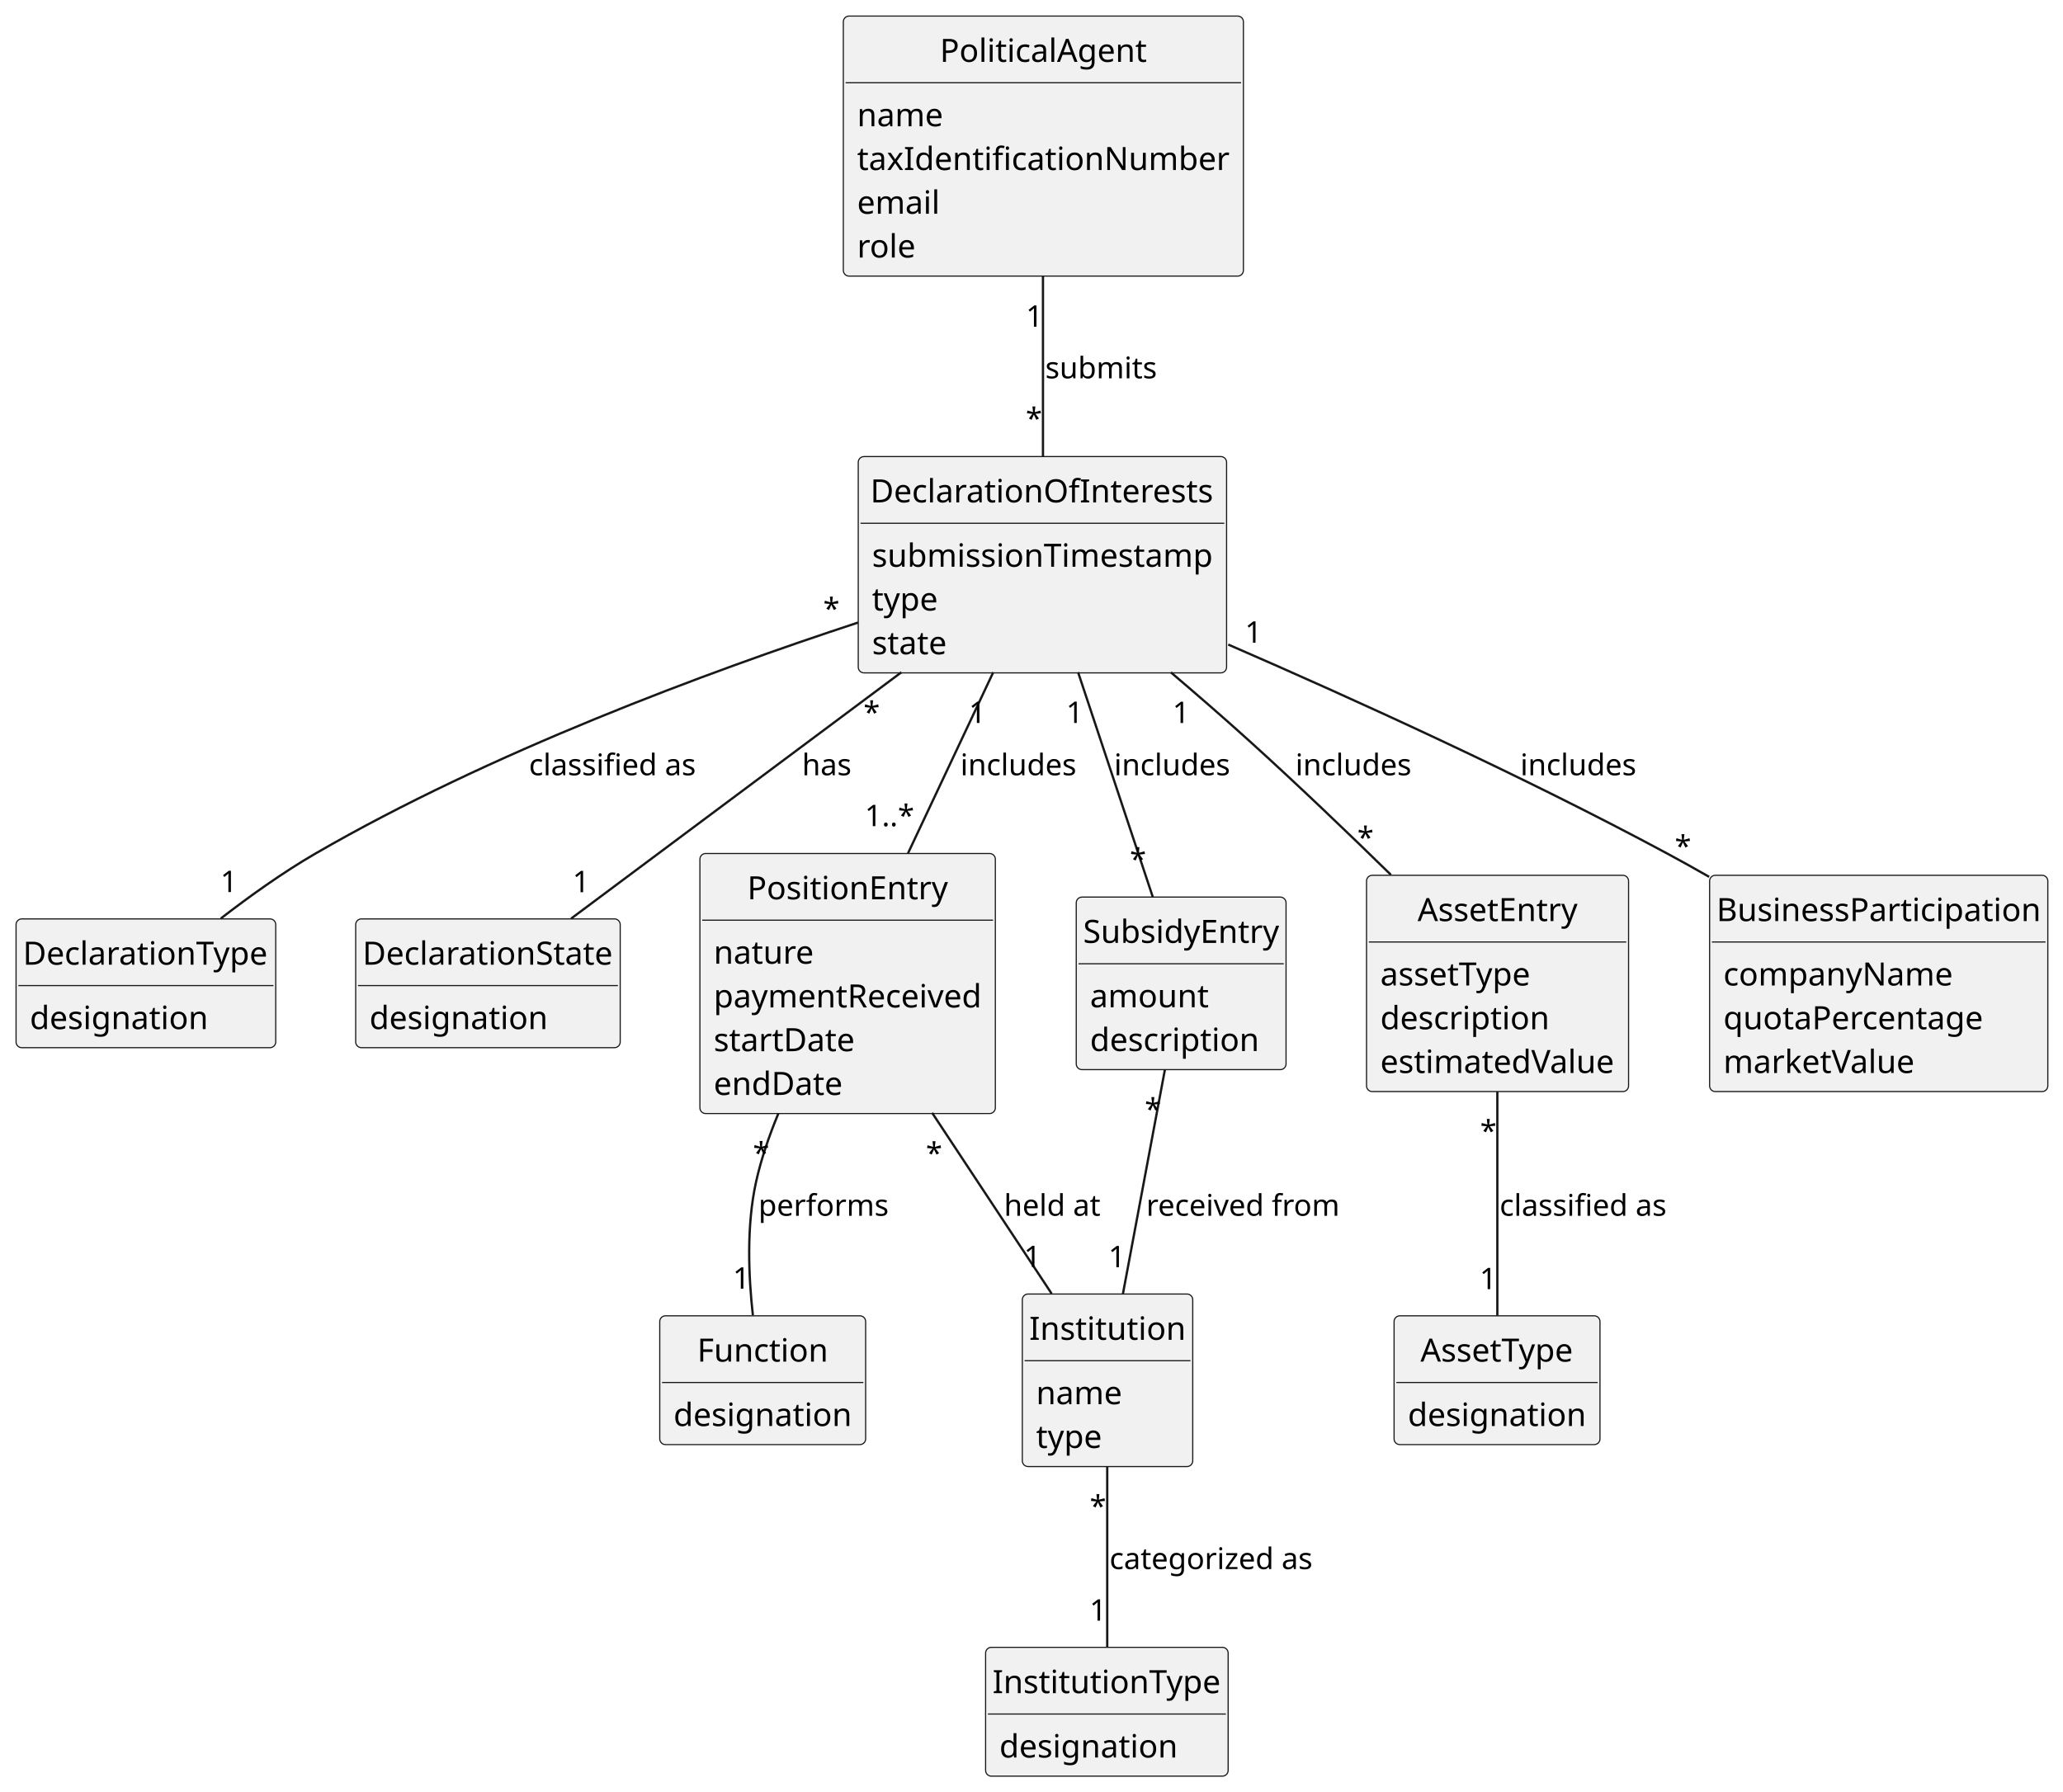
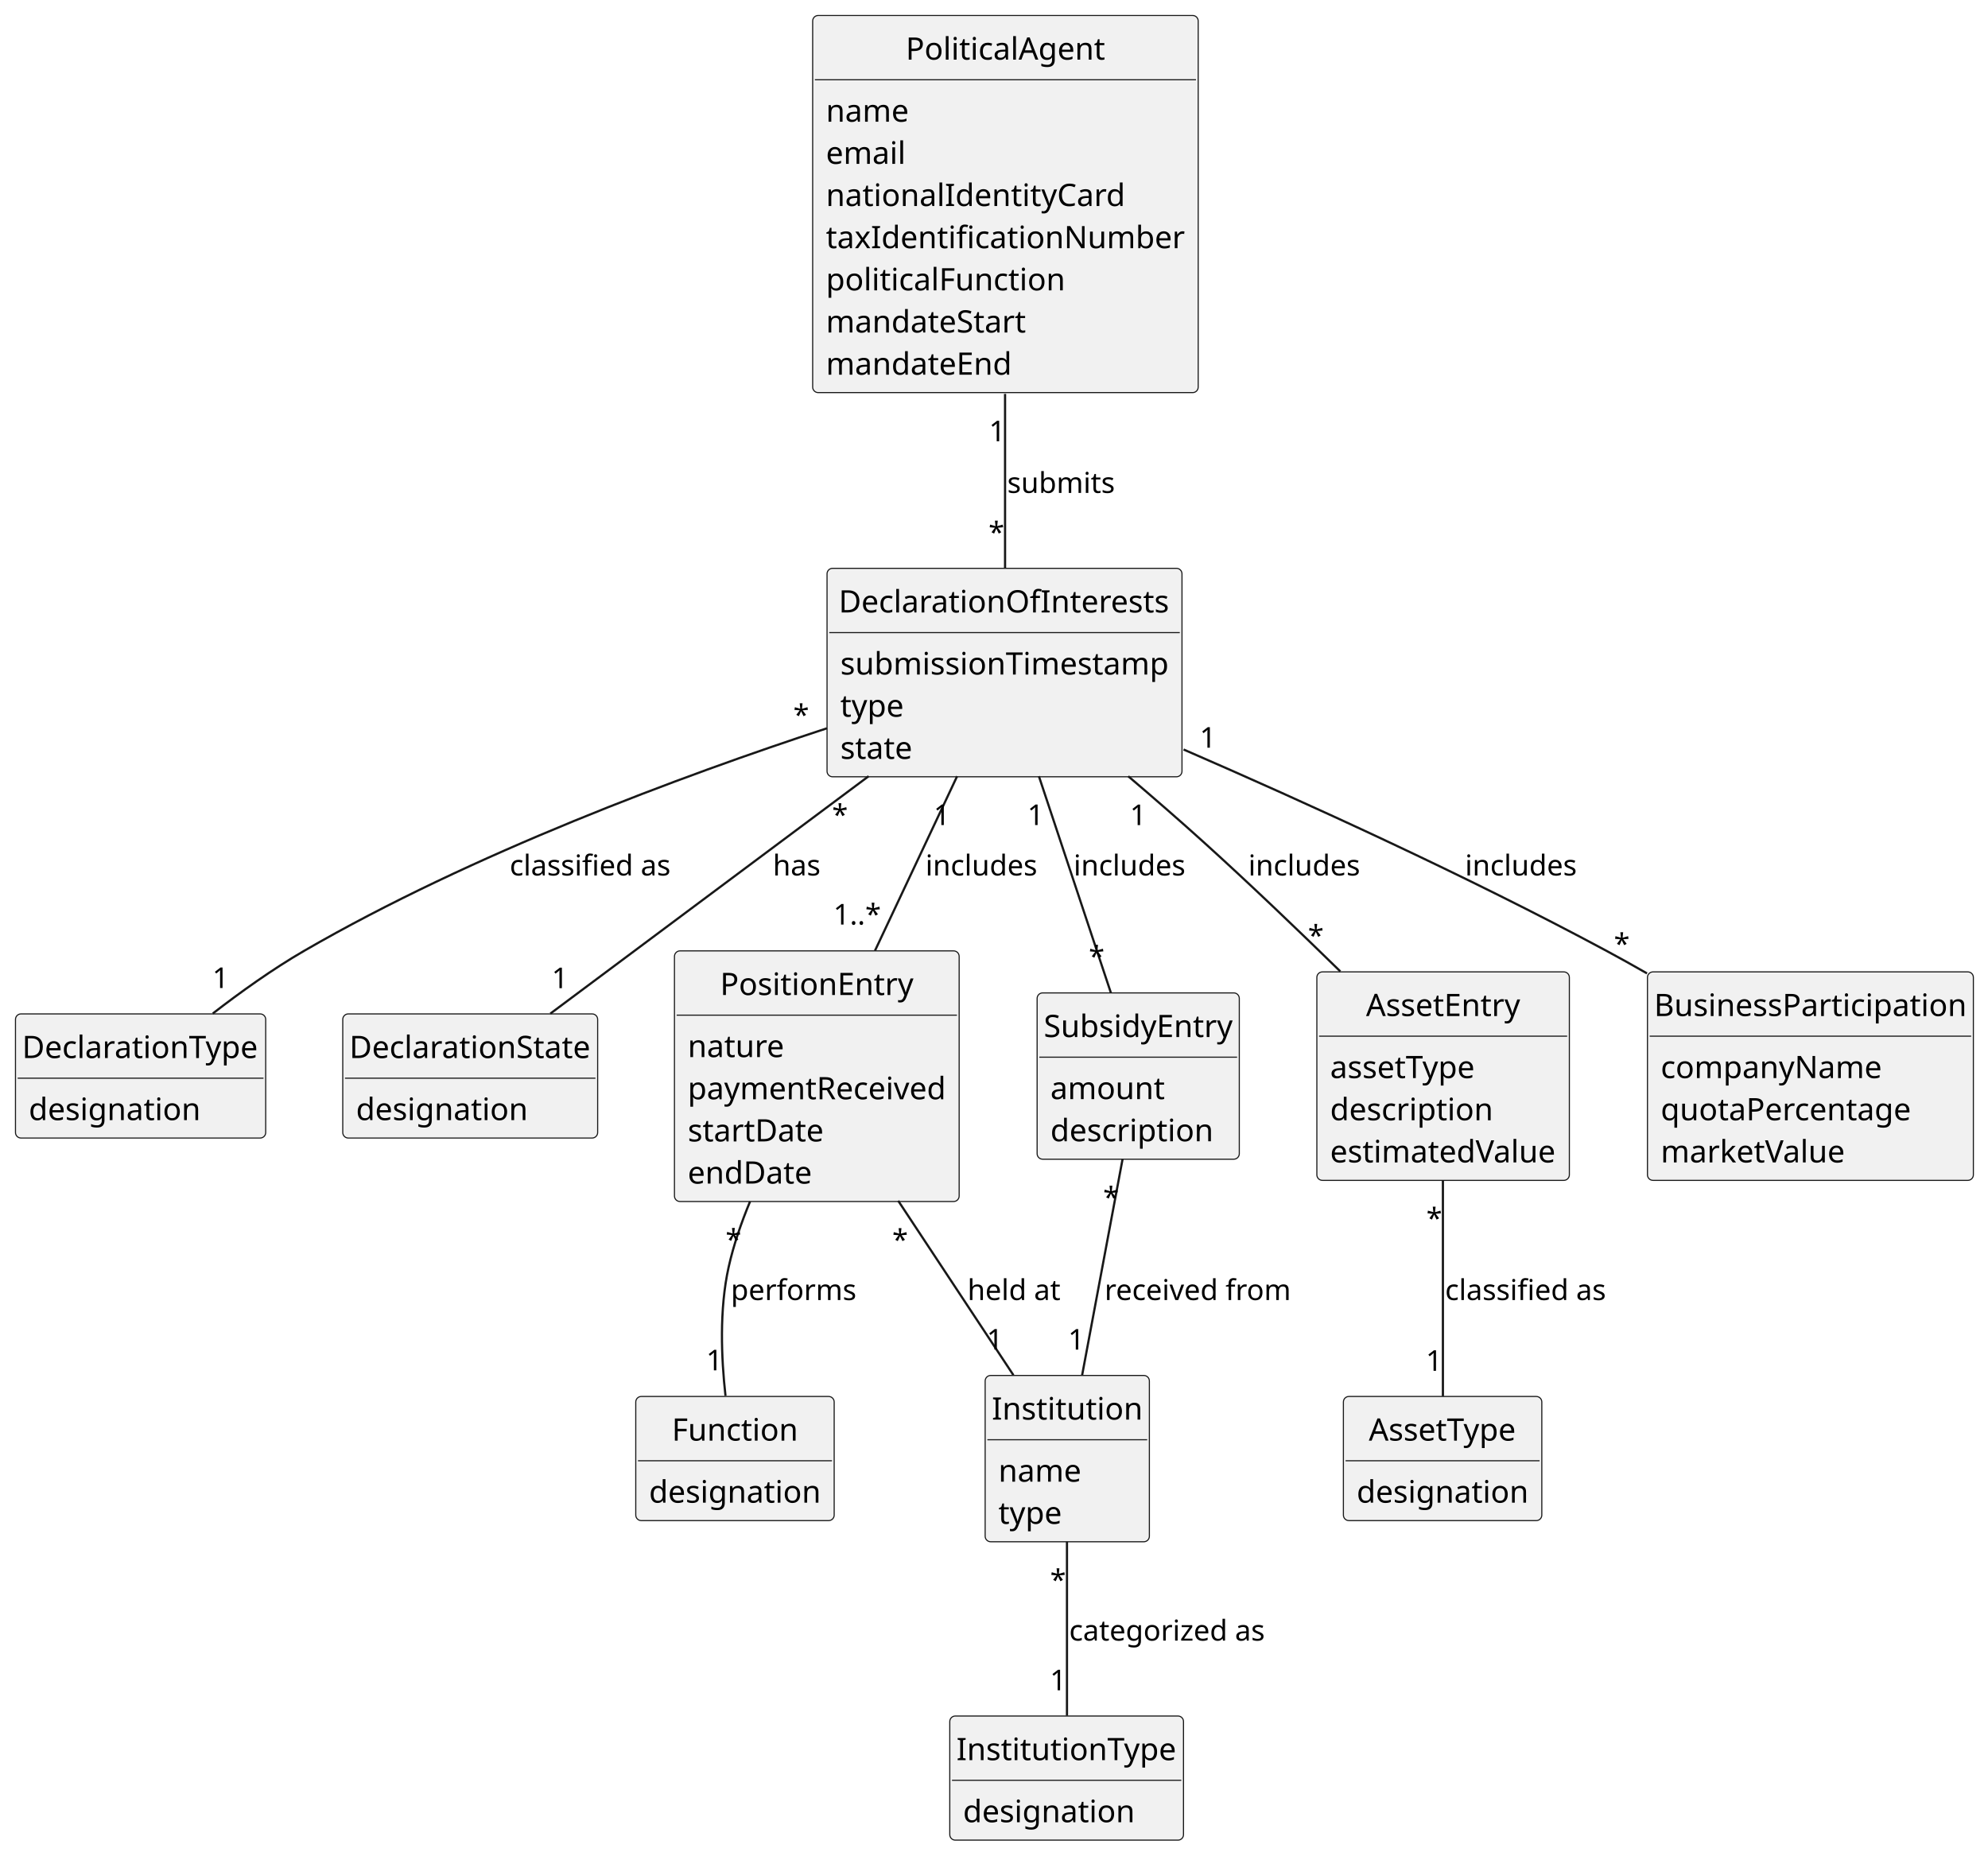
- <svg xmlns="http://www.w3.org/2000/svg" contentStyleType="text/css" data-diagram-type="CLASS" height="781px" preserveAspectRatio="none" style="width:899px;height:781px;background:#FFFFFF;" version="1.1" viewBox="0 0 899 781" width="899px" zoomAndPan="magnify">
+ <svg xmlns="http://www.w3.org/2000/svg" contentStyleType="text/css" data-diagram-type="CLASS" height="839px" preserveAspectRatio="none" style="width:899px;height:839px;background:#FFFFFF;" version="1.1" viewBox="0 0 899 839" width="899px" zoomAndPan="magnify">
  <defs />
  <g>
    <g class="entity" data-entity="PoliticalAgent" data-source-line="10" data-uid="ent0002" id="entity_PoliticalAgent">
-       <rect fill="#F1F1F1" height="113.34" rx="2.5" ry="2.5" style="stroke:#181818;stroke-width:0.5;" width="174.343" x="367.5" y="7" />
+       <rect fill="#F1F1F1" height="170.543" rx="2.5" ry="2.5" style="stroke:#181818;stroke-width:0.5;" width="174.343" x="367.5" y="7" />
      <text fill="#000000" font-family="sans-serif" font-size="14" lengthAdjust="spacing" textLength="90.174" x="409.585" y="26.966">PoliticalAgent</text>
      <line style="stroke:#181818;stroke-width:0.5;" x1="368.5" x2="540.843" y1="36.068" y2="36.068" />
      <text fill="#000000" font-family="sans-serif" font-size="14" lengthAdjust="spacing" textLength="37.492" x="373.5" y="55.034">name</text>
-       <text fill="#000000" font-family="sans-serif" font-size="14" lengthAdjust="spacing" textLength="162.343" x="373.5" y="74.102">taxIdentificationNumber</text>
-       <text fill="#000000" font-family="sans-serif" font-size="14" lengthAdjust="spacing" textLength="36.064" x="373.5" y="93.17">email</text>
-       <text fill="#000000" font-family="sans-serif" font-size="14" lengthAdjust="spacing" textLength="25.76" x="373.5" y="112.238">role</text>
+       <text fill="#000000" font-family="sans-serif" font-size="14" lengthAdjust="spacing" textLength="36.064" x="373.5" y="74.102">email</text>
+       <text fill="#000000" font-family="sans-serif" font-size="14" lengthAdjust="spacing" textLength="135.618" x="373.5" y="93.17">nationalIdentityCard</text>
+       <text fill="#000000" font-family="sans-serif" font-size="14" lengthAdjust="spacing" textLength="162.343" x="373.5" y="112.238">taxIdentificationNumber</text>
+       <text fill="#000000" font-family="sans-serif" font-size="14" lengthAdjust="spacing" textLength="108.234" x="373.5" y="131.305">politicalFunction</text>
+       <text fill="#000000" font-family="sans-serif" font-size="14" lengthAdjust="spacing" textLength="90.44" x="373.5" y="150.373">mandateStart</text>
+       <text fill="#000000" font-family="sans-serif" font-size="14" lengthAdjust="spacing" textLength="84.056" x="373.5" y="169.441">mandateEnd</text>
    </g>
-     <g class="entity" data-entity="DeclarationOfInterests" data-source-line="17" data-uid="ent0003" id="entity_DeclarationOfInterests">
-       <rect fill="#F1F1F1" height="94.272" rx="2.5" ry="2.5" style="stroke:#181818;stroke-width:0.5;" width="160.511" x="374" y="199" />
-       <text fill="#000000" font-family="sans-serif" font-size="14" lengthAdjust="spacing" textLength="149.967" x="379.272" y="218.966">DeclarationOfInterests</text>
-       <line style="stroke:#181818;stroke-width:0.5;" x1="375" x2="533.511" y1="228.068" y2="228.068" />
-       <text fill="#000000" font-family="sans-serif" font-size="14" lengthAdjust="spacing" textLength="148.511" x="380" y="247.034">submissionTimestamp</text>
-       <text fill="#000000" font-family="sans-serif" font-size="14" lengthAdjust="spacing" textLength="28.7" x="380" y="266.102">type</text>
-       <text fill="#000000" font-family="sans-serif" font-size="14" lengthAdjust="spacing" textLength="32.564" x="380" y="285.17">state</text>
+     <g class="entity" data-entity="DeclarationOfInterests" data-source-line="20" data-uid="ent0003" id="entity_DeclarationOfInterests">
+       <rect fill="#F1F1F1" height="94.272" rx="2.5" ry="2.5" style="stroke:#181818;stroke-width:0.5;" width="160.511" x="374" y="257" />
+       <text fill="#000000" font-family="sans-serif" font-size="14" lengthAdjust="spacing" textLength="149.967" x="379.272" y="276.966">DeclarationOfInterests</text>
+       <line style="stroke:#181818;stroke-width:0.5;" x1="375" x2="533.511" y1="286.068" y2="286.068" />
+       <text fill="#000000" font-family="sans-serif" font-size="14" lengthAdjust="spacing" textLength="148.511" x="380" y="305.034">submissionTimestamp</text>
+       <text fill="#000000" font-family="sans-serif" font-size="14" lengthAdjust="spacing" textLength="28.7" x="380" y="324.102">type</text>
+       <text fill="#000000" font-family="sans-serif" font-size="14" lengthAdjust="spacing" textLength="32.564" x="380" y="343.17">state</text>
    </g>
-     <g class="entity" data-entity="DeclarationType" data-source-line="23" data-uid="ent0004" id="entity_DeclarationType">
-       <rect fill="#F1F1F1" height="56.136" rx="2.5" ry="2.5" style="stroke:#181818;stroke-width:0.5;" width="113.156" x="7" y="400.5" />
-       <text fill="#000000" font-family="sans-serif" font-size="14" lengthAdjust="spacing" textLength="107.156" x="10" y="420.466">DeclarationType</text>
-       <line style="stroke:#181818;stroke-width:0.5;" x1="8" x2="119.156" y1="429.568" y2="429.568" />
-       <text fill="#000000" font-family="sans-serif" font-size="14" lengthAdjust="spacing" textLength="77.728" x="13" y="448.534">designation</text>
+     <g class="entity" data-entity="DeclarationType" data-source-line="26" data-uid="ent0004" id="entity_DeclarationType">
+       <rect fill="#F1F1F1" height="56.136" rx="2.5" ry="2.5" style="stroke:#181818;stroke-width:0.5;" width="113.156" x="7" y="458.5" />
+       <text fill="#000000" font-family="sans-serif" font-size="14" lengthAdjust="spacing" textLength="107.156" x="10" y="478.466">DeclarationType</text>
+       <line style="stroke:#181818;stroke-width:0.5;" x1="8" x2="119.156" y1="487.568" y2="487.568" />
+       <text fill="#000000" font-family="sans-serif" font-size="14" lengthAdjust="spacing" textLength="77.728" x="13" y="506.534">designation</text>
    </g>
-     <g class="entity" data-entity="DeclarationState" data-source-line="27" data-uid="ent0005" id="entity_DeclarationState">
-       <rect fill="#F1F1F1" height="56.136" rx="2.5" ry="2.5" style="stroke:#181818;stroke-width:0.5;" width="115.27" x="155" y="400.5" />
-       <text fill="#000000" font-family="sans-serif" font-size="14" lengthAdjust="spacing" textLength="109.27" x="158" y="420.466">DeclarationState</text>
-       <line style="stroke:#181818;stroke-width:0.5;" x1="156" x2="269.27" y1="429.568" y2="429.568" />
-       <text fill="#000000" font-family="sans-serif" font-size="14" lengthAdjust="spacing" textLength="77.728" x="161" y="448.534">designation</text>
+     <g class="entity" data-entity="DeclarationState" data-source-line="30" data-uid="ent0005" id="entity_DeclarationState">
+       <rect fill="#F1F1F1" height="56.136" rx="2.5" ry="2.5" style="stroke:#181818;stroke-width:0.5;" width="115.27" x="155" y="458.5" />
+       <text fill="#000000" font-family="sans-serif" font-size="14" lengthAdjust="spacing" textLength="109.27" x="158" y="478.466">DeclarationState</text>
+       <line style="stroke:#181818;stroke-width:0.5;" x1="156" x2="269.27" y1="487.568" y2="487.568" />
+       <text fill="#000000" font-family="sans-serif" font-size="14" lengthAdjust="spacing" textLength="77.728" x="161" y="506.534">designation</text>
    </g>
-     <g class="entity" data-entity="PositionEntry" data-source-line="31" data-uid="ent0006" id="entity_PositionEntry">
-       <rect fill="#F1F1F1" height="113.34" rx="2.5" ry="2.5" style="stroke:#181818;stroke-width:0.5;" width="128.745" x="305" y="372" />
-       <text fill="#000000" font-family="sans-serif" font-size="14" lengthAdjust="spacing" textLength="87.458" x="325.644" y="391.966">PositionEntry</text>
-       <line style="stroke:#181818;stroke-width:0.5;" x1="306" x2="432.745" y1="401.068" y2="401.068" />
-       <text fill="#000000" font-family="sans-serif" font-size="14" lengthAdjust="spacing" textLength="43.89" x="311" y="420.034">nature</text>
-       <text fill="#000000" font-family="sans-serif" font-size="14" lengthAdjust="spacing" textLength="116.746" x="311" y="439.102">paymentReceived</text>
-       <text fill="#000000" font-family="sans-serif" font-size="14" lengthAdjust="spacing" textLength="61.474" x="311" y="458.17">startDate</text>
-       <text fill="#000000" font-family="sans-serif" font-size="14" lengthAdjust="spacing" textLength="56.182" x="311" y="477.238">endDate</text>
+     <g class="entity" data-entity="PositionEntry" data-source-line="34" data-uid="ent0006" id="entity_PositionEntry">
+       <rect fill="#F1F1F1" height="113.34" rx="2.5" ry="2.5" style="stroke:#181818;stroke-width:0.5;" width="128.745" x="305" y="430" />
+       <text fill="#000000" font-family="sans-serif" font-size="14" lengthAdjust="spacing" textLength="87.458" x="325.644" y="449.966">PositionEntry</text>
+       <line style="stroke:#181818;stroke-width:0.5;" x1="306" x2="432.745" y1="459.068" y2="459.068" />
+       <text fill="#000000" font-family="sans-serif" font-size="14" lengthAdjust="spacing" textLength="43.89" x="311" y="478.034">nature</text>
+       <text fill="#000000" font-family="sans-serif" font-size="14" lengthAdjust="spacing" textLength="116.746" x="311" y="497.102">paymentReceived</text>
+       <text fill="#000000" font-family="sans-serif" font-size="14" lengthAdjust="spacing" textLength="61.474" x="311" y="516.17">startDate</text>
+       <text fill="#000000" font-family="sans-serif" font-size="14" lengthAdjust="spacing" textLength="56.182" x="311" y="535.238">endDate</text>
    </g>
-     <g class="entity" data-entity="Function" data-source-line="38" data-uid="ent0007" id="entity_Function">
-       <rect fill="#F1F1F1" height="56.136" rx="2.5" ry="2.5" style="stroke:#181818;stroke-width:0.5;" width="89.728" x="287.5" y="573.5" />
-       <text fill="#000000" font-family="sans-serif" font-size="14" lengthAdjust="spacing" textLength="57.078" x="303.825" y="593.466">Function</text>
-       <line style="stroke:#181818;stroke-width:0.5;" x1="288.5" x2="376.228" y1="602.568" y2="602.568" />
-       <text fill="#000000" font-family="sans-serif" font-size="14" lengthAdjust="spacing" textLength="77.728" x="293.5" y="621.534">designation</text>
+     <g class="entity" data-entity="Function" data-source-line="41" data-uid="ent0007" id="entity_Function">
+       <rect fill="#F1F1F1" height="56.136" rx="2.5" ry="2.5" style="stroke:#181818;stroke-width:0.5;" width="89.728" x="287.5" y="631.5" />
+       <text fill="#000000" font-family="sans-serif" font-size="14" lengthAdjust="spacing" textLength="57.078" x="303.825" y="651.466">Function</text>
+       <line style="stroke:#181818;stroke-width:0.5;" x1="288.5" x2="376.228" y1="660.568" y2="660.568" />
+       <text fill="#000000" font-family="sans-serif" font-size="14" lengthAdjust="spacing" textLength="77.728" x="293.5" y="679.534">designation</text>
    </g>
-     <g class="entity" data-entity="Institution" data-source-line="42" data-uid="ent0008" id="entity_Institution">
-       <rect fill="#F1F1F1" height="75.204" rx="2.5" ry="2.5" style="stroke:#181818;stroke-width:0.5;" width="74.264" x="445.5" y="564" />
-       <text fill="#000000" font-family="sans-serif" font-size="14" lengthAdjust="spacing" textLength="68.264" x="448.5" y="583.966">Institution</text>
-       <line style="stroke:#181818;stroke-width:0.5;" x1="446.5" x2="518.764" y1="593.068" y2="593.068" />
-       <text fill="#000000" font-family="sans-serif" font-size="14" lengthAdjust="spacing" textLength="37.492" x="451.5" y="612.034">name</text>
-       <text fill="#000000" font-family="sans-serif" font-size="14" lengthAdjust="spacing" textLength="28.7" x="451.5" y="631.102">type</text>
+     <g class="entity" data-entity="Institution" data-source-line="45" data-uid="ent0008" id="entity_Institution">
+       <rect fill="#F1F1F1" height="75.204" rx="2.5" ry="2.5" style="stroke:#181818;stroke-width:0.5;" width="74.264" x="445.5" y="622" />
+       <text fill="#000000" font-family="sans-serif" font-size="14" lengthAdjust="spacing" textLength="68.264" x="448.5" y="641.966">Institution</text>
+       <line style="stroke:#181818;stroke-width:0.5;" x1="446.5" x2="518.764" y1="651.068" y2="651.068" />
+       <text fill="#000000" font-family="sans-serif" font-size="14" lengthAdjust="spacing" textLength="37.492" x="451.5" y="670.034">name</text>
+       <text fill="#000000" font-family="sans-serif" font-size="14" lengthAdjust="spacing" textLength="28.7" x="451.5" y="689.102">type</text>
    </g>
-     <g class="entity" data-entity="InstitutionType" data-source-line="47" data-uid="ent0009" id="entity_InstitutionType">
-       <rect fill="#F1F1F1" height="56.136" rx="2.5" ry="2.5" style="stroke:#181818;stroke-width:0.5;" width="105.694" x="429.5" y="718" />
-       <text fill="#000000" font-family="sans-serif" font-size="14" lengthAdjust="spacing" textLength="99.694" x="432.5" y="737.966">InstitutionType</text>
-       <line style="stroke:#181818;stroke-width:0.5;" x1="430.5" x2="534.194" y1="747.068" y2="747.068" />
-       <text fill="#000000" font-family="sans-serif" font-size="14" lengthAdjust="spacing" textLength="77.728" x="435.5" y="766.034">designation</text>
+     <g class="entity" data-entity="InstitutionType" data-source-line="50" data-uid="ent0009" id="entity_InstitutionType">
+       <rect fill="#F1F1F1" height="56.136" rx="2.5" ry="2.5" style="stroke:#181818;stroke-width:0.5;" width="105.694" x="429.5" y="776" />
+       <text fill="#000000" font-family="sans-serif" font-size="14" lengthAdjust="spacing" textLength="99.694" x="432.5" y="795.966">InstitutionType</text>
+       <line style="stroke:#181818;stroke-width:0.5;" x1="430.5" x2="534.194" y1="805.068" y2="805.068" />
+       <text fill="#000000" font-family="sans-serif" font-size="14" lengthAdjust="spacing" textLength="77.728" x="435.5" y="824.034">designation</text>
    </g>
-     <g class="entity" data-entity="SubsidyEntry" data-source-line="51" data-uid="ent0010" id="entity_SubsidyEntry">
-       <rect fill="#F1F1F1" height="75.204" rx="2.5" ry="2.5" style="stroke:#181818;stroke-width:0.5;" width="91.428" x="469" y="391" />
-       <text fill="#000000" font-family="sans-serif" font-size="14" lengthAdjust="spacing" textLength="85.428" x="472" y="410.966">SubsidyEntry</text>
-       <line style="stroke:#181818;stroke-width:0.5;" x1="470" x2="559.428" y1="420.068" y2="420.068" />
-       <text fill="#000000" font-family="sans-serif" font-size="14" lengthAdjust="spacing" textLength="51.772" x="475" y="439.034">amount</text>
-       <text fill="#000000" font-family="sans-serif" font-size="14" lengthAdjust="spacing" textLength="73.724" x="475" y="458.102">description</text>
+     <g class="entity" data-entity="SubsidyEntry" data-source-line="54" data-uid="ent0010" id="entity_SubsidyEntry">
+       <rect fill="#F1F1F1" height="75.204" rx="2.5" ry="2.5" style="stroke:#181818;stroke-width:0.5;" width="91.428" x="469" y="449" />
+       <text fill="#000000" font-family="sans-serif" font-size="14" lengthAdjust="spacing" textLength="85.428" x="472" y="468.966">SubsidyEntry</text>
+       <line style="stroke:#181818;stroke-width:0.5;" x1="470" x2="559.428" y1="478.068" y2="478.068" />
+       <text fill="#000000" font-family="sans-serif" font-size="14" lengthAdjust="spacing" textLength="51.772" x="475" y="497.034">amount</text>
+       <text fill="#000000" font-family="sans-serif" font-size="14" lengthAdjust="spacing" textLength="73.724" x="475" y="516.102">description</text>
    </g>
-     <g class="entity" data-entity="AssetEntry" data-source-line="56" data-uid="ent0011" id="entity_AssetEntry">
-       <rect fill="#F1F1F1" height="94.272" rx="2.5" ry="2.5" style="stroke:#181818;stroke-width:0.5;" width="114.186" x="595.5" y="381.5" />
-       <text fill="#000000" font-family="sans-serif" font-size="14" lengthAdjust="spacing" textLength="69.72" x="617.733" y="401.466">AssetEntry</text>
-       <line style="stroke:#181818;stroke-width:0.5;" x1="596.5" x2="708.686" y1="410.568" y2="410.568" />
-       <text fill="#000000" font-family="sans-serif" font-size="14" lengthAdjust="spacing" textLength="65.646" x="601.5" y="429.534">assetType</text>
-       <text fill="#000000" font-family="sans-serif" font-size="14" lengthAdjust="spacing" textLength="73.724" x="601.5" y="448.602">description</text>
-       <text fill="#000000" font-family="sans-serif" font-size="14" lengthAdjust="spacing" textLength="102.186" x="601.5" y="467.67">estimatedValue</text>
+     <g class="entity" data-entity="AssetEntry" data-source-line="59" data-uid="ent0011" id="entity_AssetEntry">
+       <rect fill="#F1F1F1" height="94.272" rx="2.5" ry="2.5" style="stroke:#181818;stroke-width:0.5;" width="114.186" x="595.5" y="439.5" />
+       <text fill="#000000" font-family="sans-serif" font-size="14" lengthAdjust="spacing" textLength="69.72" x="617.733" y="459.466">AssetEntry</text>
+       <line style="stroke:#181818;stroke-width:0.5;" x1="596.5" x2="708.686" y1="468.568" y2="468.568" />
+       <text fill="#000000" font-family="sans-serif" font-size="14" lengthAdjust="spacing" textLength="65.646" x="601.5" y="487.534">assetType</text>
+       <text fill="#000000" font-family="sans-serif" font-size="14" lengthAdjust="spacing" textLength="73.724" x="601.5" y="506.602">description</text>
+       <text fill="#000000" font-family="sans-serif" font-size="14" lengthAdjust="spacing" textLength="102.186" x="601.5" y="525.67">estimatedValue</text>
    </g>
-     <g class="entity" data-entity="AssetType" data-source-line="62" data-uid="ent0012" id="entity_AssetType">
-       <rect fill="#F1F1F1" height="56.136" rx="2.5" ry="2.5" style="stroke:#181818;stroke-width:0.5;" width="89.728" x="607.5" y="573.5" />
-       <text fill="#000000" font-family="sans-serif" font-size="14" lengthAdjust="spacing" textLength="66.738" x="618.995" y="593.466">AssetType</text>
-       <line style="stroke:#181818;stroke-width:0.5;" x1="608.5" x2="696.228" y1="602.568" y2="602.568" />
-       <text fill="#000000" font-family="sans-serif" font-size="14" lengthAdjust="spacing" textLength="77.728" x="613.5" y="621.534">designation</text>
+     <g class="entity" data-entity="AssetType" data-source-line="65" data-uid="ent0012" id="entity_AssetType">
+       <rect fill="#F1F1F1" height="56.136" rx="2.5" ry="2.5" style="stroke:#181818;stroke-width:0.5;" width="89.728" x="607.5" y="631.5" />
+       <text fill="#000000" font-family="sans-serif" font-size="14" lengthAdjust="spacing" textLength="66.738" x="618.995" y="651.466">AssetType</text>
+       <line style="stroke:#181818;stroke-width:0.5;" x1="608.5" x2="696.228" y1="660.568" y2="660.568" />
+       <text fill="#000000" font-family="sans-serif" font-size="14" lengthAdjust="spacing" textLength="77.728" x="613.5" y="679.534">designation</text>
    </g>
-     <g class="entity" data-entity="BusinessParticipation" data-source-line="66" data-uid="ent0013" id="entity_BusinessParticipation">
-       <rect fill="#F1F1F1" height="94.272" rx="2.5" ry="2.5" style="stroke:#181818;stroke-width:0.5;" width="147.386" x="745" y="381.5" />
-       <text fill="#000000" font-family="sans-serif" font-size="14" lengthAdjust="spacing" textLength="141.386" x="748" y="401.466">BusinessParticipation</text>
-       <line style="stroke:#181818;stroke-width:0.5;" x1="746" x2="891.385" y1="410.568" y2="410.568" />
-       <text fill="#000000" font-family="sans-serif" font-size="14" lengthAdjust="spacing" textLength="100.016" x="751" y="429.534">companyName</text>
-       <text fill="#000000" font-family="sans-serif" font-size="14" lengthAdjust="spacing" textLength="113.47" x="751" y="448.602">quotaPercentage</text>
-       <text fill="#000000" font-family="sans-serif" font-size="14" lengthAdjust="spacing" textLength="83.566" x="751" y="467.67">marketValue</text>
+     <g class="entity" data-entity="BusinessParticipation" data-source-line="69" data-uid="ent0013" id="entity_BusinessParticipation">
+       <rect fill="#F1F1F1" height="94.272" rx="2.5" ry="2.5" style="stroke:#181818;stroke-width:0.5;" width="147.386" x="745" y="439.5" />
+       <text fill="#000000" font-family="sans-serif" font-size="14" lengthAdjust="spacing" textLength="141.386" x="748" y="459.466">BusinessParticipation</text>
+       <line style="stroke:#181818;stroke-width:0.5;" x1="746" x2="891.385" y1="468.568" y2="468.568" />
+       <text fill="#000000" font-family="sans-serif" font-size="14" lengthAdjust="spacing" textLength="100.016" x="751" y="487.534">companyName</text>
+       <text fill="#000000" font-family="sans-serif" font-size="14" lengthAdjust="spacing" textLength="113.47" x="751" y="506.602">quotaPercentage</text>
+       <text fill="#000000" font-family="sans-serif" font-size="14" lengthAdjust="spacing" textLength="83.566" x="751" y="525.67">marketValue</text>
    </g>
-     <g class="link" data-entity-1="PoliticalAgent" data-entity-2="DeclarationOfInterests" data-source-line="72" data-uid="lnk14" id="link_PoliticalAgent_DeclarationOfInterests">
-       <path codeLine="72" d="M454.5,120.13 C454.5,145.4 454.5,174.95 454.5,198.95" fill="none" id="PoliticalAgent-DeclarationOfInterests" style="stroke:#181818;stroke-width:1;" />
-       <text fill="#000000" font-family="sans-serif" font-size="13" lengthAdjust="spacing" textLength="48.685" x="455.5" y="164.897">submits</text>
-       <text fill="#000000" font-family="sans-serif" font-size="13" lengthAdjust="spacing" textLength="7.436" x="447.058" y="142.395">1</text>
-       <text fill="#000000" font-family="sans-serif" font-size="13" lengthAdjust="spacing" textLength="7.163" x="446.994" y="187.028">*</text>
+     <g class="link" data-entity-1="PoliticalAgent" data-entity-2="DeclarationOfInterests" data-source-line="75" data-uid="lnk14" id="link_PoliticalAgent_DeclarationOfInterests">
+       <path codeLine="75" d="M454.5,178.11 C454.5,205.02 454.5,233.78 454.5,256.91" fill="none" id="PoliticalAgent-DeclarationOfInterests" style="stroke:#181818;stroke-width:1;" />
+       <text fill="#000000" font-family="sans-serif" font-size="13" lengthAdjust="spacing" textLength="48.685" x="455.5" y="222.897">submits</text>
+       <text fill="#000000" font-family="sans-serif" font-size="13" lengthAdjust="spacing" textLength="7.436" x="447.225" y="199.553">1</text>
+       <text fill="#000000" font-family="sans-serif" font-size="13" lengthAdjust="spacing" textLength="7.163" x="447.014" y="245.328">*</text>
    </g>
-     <g class="link" data-entity-1="DeclarationOfInterests" data-entity-2="DeclarationType" data-source-line="74" data-uid="lnk15" id="link_DeclarationOfInterests_DeclarationType">
-       <path codeLine="74" d="M373.97,271.33 C308.02,292.98 213.53,327.99 137.5,372 C123.32,380.21 108.7,390.68 96.23,400.32" fill="none" id="DeclarationOfInterests-DeclarationType" style="stroke:#181818;stroke-width:1;" />
-       <text fill="#000000" font-family="sans-serif" font-size="13" lengthAdjust="spacing" textLength="72.748" x="230.5" y="337.897">classified as</text>
-       <text fill="#000000" font-family="sans-serif" font-size="13" lengthAdjust="spacing" textLength="7.163" x="358.73" y="269.905">*</text>
-       <text fill="#000000" font-family="sans-serif" font-size="13" lengthAdjust="spacing" textLength="7.436" x="96.022" y="388.801">1</text>
+     <g class="link" data-entity-1="DeclarationOfInterests" data-entity-2="DeclarationType" data-source-line="77" data-uid="lnk15" id="link_DeclarationOfInterests_DeclarationType">
+       <path codeLine="77" d="M373.97,329.33 C308.02,350.98 213.53,385.99 137.5,430 C123.32,438.21 108.7,448.68 96.23,458.32" fill="none" id="DeclarationOfInterests-DeclarationType" style="stroke:#181818;stroke-width:1;" />
+       <text fill="#000000" font-family="sans-serif" font-size="13" lengthAdjust="spacing" textLength="72.748" x="230.5" y="395.897">classified as</text>
+       <text fill="#000000" font-family="sans-serif" font-size="13" lengthAdjust="spacing" textLength="7.163" x="358.73" y="327.905">*</text>
+       <text fill="#000000" font-family="sans-serif" font-size="13" lengthAdjust="spacing" textLength="7.436" x="96.022" y="446.801">1</text>
    </g>
-     <g class="link" data-entity-1="DeclarationOfInterests" data-entity-2="DeclarationState" data-source-line="76" data-uid="lnk16" id="link_DeclarationOfInterests_DeclarationState">
-       <path codeLine="76" d="M392.81,293.01 C347.3,326.96 286.91,372 248.87,400.37" fill="none" id="DeclarationOfInterests-DeclarationState" style="stroke:#181818;stroke-width:1;" />
-       <text fill="#000000" font-family="sans-serif" font-size="13" lengthAdjust="spacing" textLength="21.554" x="349.5" y="337.897">has</text>
-       <text fill="#000000" font-family="sans-serif" font-size="13" lengthAdjust="spacing" textLength="7.163" x="376.283" y="315.092">*</text>
-       <text fill="#000000" font-family="sans-serif" font-size="13" lengthAdjust="spacing" textLength="7.436" x="249.49" y="388.862">1</text>
+     <g class="link" data-entity-1="DeclarationOfInterests" data-entity-2="DeclarationState" data-source-line="79" data-uid="lnk16" id="link_DeclarationOfInterests_DeclarationState">
+       <path codeLine="79" d="M392.81,351.01 C347.3,384.96 286.91,430 248.87,458.37" fill="none" id="DeclarationOfInterests-DeclarationState" style="stroke:#181818;stroke-width:1;" />
+       <text fill="#000000" font-family="sans-serif" font-size="13" lengthAdjust="spacing" textLength="21.554" x="349.5" y="395.897">has</text>
+       <text fill="#000000" font-family="sans-serif" font-size="13" lengthAdjust="spacing" textLength="7.163" x="376.283" y="373.092">*</text>
+       <text fill="#000000" font-family="sans-serif" font-size="13" lengthAdjust="spacing" textLength="7.436" x="249.49" y="446.862">1</text>
    </g>
-     <g class="link" data-entity-1="DeclarationOfInterests" data-entity-2="PositionEntry" data-source-line="78" data-uid="lnk17" id="link_DeclarationOfInterests_PositionEntry">
-       <path codeLine="78" d="M432.83,293.01 C421.52,317.04 407.59,346.62 395.68,371.91" fill="none" id="DeclarationOfInterests-PositionEntry" style="stroke:#181818;stroke-width:1;" />
-       <text fill="#000000" font-family="sans-serif" font-size="13" lengthAdjust="spacing" textLength="50.57" x="418.5" y="337.897">includes</text>
-       <text fill="#000000" font-family="sans-serif" font-size="13" lengthAdjust="spacing" textLength="7.436" x="422.201" y="315.092">1</text>
-       <text fill="#000000" font-family="sans-serif" font-size="13" lengthAdjust="spacing" textLength="21.567" x="376.842" y="360.085">1..*</text>
+     <g class="link" data-entity-1="DeclarationOfInterests" data-entity-2="PositionEntry" data-source-line="81" data-uid="lnk17" id="link_DeclarationOfInterests_PositionEntry">
+       <path codeLine="81" d="M432.83,351.01 C421.52,375.04 407.59,404.62 395.68,429.91" fill="none" id="DeclarationOfInterests-PositionEntry" style="stroke:#181818;stroke-width:1;" />
+       <text fill="#000000" font-family="sans-serif" font-size="13" lengthAdjust="spacing" textLength="50.57" x="418.5" y="395.897">includes</text>
+       <text fill="#000000" font-family="sans-serif" font-size="13" lengthAdjust="spacing" textLength="7.436" x="422.201" y="373.092">1</text>
+       <text fill="#000000" font-family="sans-serif" font-size="13" lengthAdjust="spacing" textLength="21.567" x="376.842" y="418.085">1..*</text>
    </g>
-     <g class="link" data-entity-1="DeclarationOfInterests" data-entity-2="SubsidyEntry" data-source-line="80" data-uid="lnk18" id="link_DeclarationOfInterests_SubsidyEntry">
-       <path codeLine="80" d="M469.8,293.01 C479.9,323.41 492.96,362.7 502.35,390.95" fill="none" id="DeclarationOfInterests-SubsidyEntry" style="stroke:#181818;stroke-width:1;" />
-       <text fill="#000000" font-family="sans-serif" font-size="13" lengthAdjust="spacing" textLength="50.57" x="485.5" y="337.897">includes</text>
-       <text fill="#000000" font-family="sans-serif" font-size="13" lengthAdjust="spacing" textLength="7.436" x="464.601" y="315.092">1</text>
-       <text fill="#000000" font-family="sans-serif" font-size="13" lengthAdjust="spacing" textLength="7.163" x="492.341" y="379.117">*</text>
+     <g class="link" data-entity-1="DeclarationOfInterests" data-entity-2="SubsidyEntry" data-source-line="83" data-uid="lnk18" id="link_DeclarationOfInterests_SubsidyEntry">
+       <path codeLine="83" d="M469.8,351.01 C479.9,381.41 492.96,420.7 502.35,448.95" fill="none" id="DeclarationOfInterests-SubsidyEntry" style="stroke:#181818;stroke-width:1;" />
+       <text fill="#000000" font-family="sans-serif" font-size="13" lengthAdjust="spacing" textLength="50.57" x="485.5" y="395.897">includes</text>
+       <text fill="#000000" font-family="sans-serif" font-size="13" lengthAdjust="spacing" textLength="7.436" x="464.601" y="373.092">1</text>
+       <text fill="#000000" font-family="sans-serif" font-size="13" lengthAdjust="spacing" textLength="7.163" x="492.341" y="437.117">*</text>
    </g>
-     <g class="link" data-entity-1="DeclarationOfInterests" data-entity-2="AssetEntry" data-source-line="82" data-uid="lnk19" id="link_DeclarationOfInterests_AssetEntry">
-       <path codeLine="82" d="M510.22,293.04 C521.68,302.79 533.58,313.12 544.5,323 C565.11,341.64 587.26,362.85 606.11,381.28" fill="none" id="DeclarationOfInterests-AssetEntry" style="stroke:#181818;stroke-width:1;" />
-       <text fill="#000000" font-family="sans-serif" font-size="13" lengthAdjust="spacing" textLength="50.57" x="564.5" y="337.897">includes</text>
-       <text fill="#000000" font-family="sans-serif" font-size="13" lengthAdjust="spacing" textLength="7.436" x="510.958" y="315.126">1</text>
-       <text fill="#000000" font-family="sans-serif" font-size="13" lengthAdjust="spacing" textLength="7.163" x="591.469" y="369.678">*</text>
+     <g class="link" data-entity-1="DeclarationOfInterests" data-entity-2="AssetEntry" data-source-line="85" data-uid="lnk19" id="link_DeclarationOfInterests_AssetEntry">
+       <path codeLine="85" d="M510.22,351.04 C521.68,360.79 533.58,371.12 544.5,381 C565.11,399.64 587.26,420.85 606.11,439.28" fill="none" id="DeclarationOfInterests-AssetEntry" style="stroke:#181818;stroke-width:1;" />
+       <text fill="#000000" font-family="sans-serif" font-size="13" lengthAdjust="spacing" textLength="50.57" x="564.5" y="395.897">includes</text>
+       <text fill="#000000" font-family="sans-serif" font-size="13" lengthAdjust="spacing" textLength="7.436" x="510.958" y="373.126">1</text>
+       <text fill="#000000" font-family="sans-serif" font-size="13" lengthAdjust="spacing" textLength="7.163" x="591.469" y="427.678">*</text>
    </g>
-     <g class="link" data-entity-1="DeclarationOfInterests" data-entity-2="BusinessParticipation" data-source-line="84" data-uid="lnk20" id="link_DeclarationOfInterests_BusinessParticipation">
-       <path codeLine="84" d="M535.23,280.93 C590.04,304.73 663.68,338.22 726.5,372 C732.5,375.22 738.65,378.66 744.8,382.18" fill="none" id="DeclarationOfInterests-BusinessParticipation" style="stroke:#181818;stroke-width:1;" />
-       <text fill="#000000" font-family="sans-serif" font-size="13" lengthAdjust="spacing" textLength="50.57" x="662.5" y="337.897">includes</text>
-       <text fill="#000000" font-family="sans-serif" font-size="13" lengthAdjust="spacing" textLength="7.436" x="542.508" y="280.117">1</text>
-       <text fill="#000000" font-family="sans-serif" font-size="13" lengthAdjust="spacing" textLength="7.163" x="729.827" y="373.446">*</text>
+     <g class="link" data-entity-1="DeclarationOfInterests" data-entity-2="BusinessParticipation" data-source-line="87" data-uid="lnk20" id="link_DeclarationOfInterests_BusinessParticipation">
+       <path codeLine="87" d="M535.23,338.93 C590.04,362.73 663.68,396.22 726.5,430 C732.5,433.22 738.65,436.66 744.8,440.18" fill="none" id="DeclarationOfInterests-BusinessParticipation" style="stroke:#181818;stroke-width:1;" />
+       <text fill="#000000" font-family="sans-serif" font-size="13" lengthAdjust="spacing" textLength="50.57" x="662.5" y="395.897">includes</text>
+       <text fill="#000000" font-family="sans-serif" font-size="13" lengthAdjust="spacing" textLength="7.436" x="542.508" y="338.117">1</text>
+       <text fill="#000000" font-family="sans-serif" font-size="13" lengthAdjust="spacing" textLength="7.163" x="729.827" y="431.446">*</text>
    </g>
-     <g class="link" data-entity-1="PositionEntry" data-entity-2="Institution" data-source-line="86" data-uid="lnk21" id="link_PositionEntry_Institution">
-       <path codeLine="86" d="M406.19,485.02 C423.27,510.86 443.11,540.89 458.28,563.85" fill="none" id="PositionEntry-Institution" style="stroke:#181818;stroke-width:1;" />
-       <text fill="#000000" font-family="sans-serif" font-size="13" lengthAdjust="spacing" textLength="42.081" x="437.5" y="529.897">held at</text>
-       <text fill="#000000" font-family="sans-serif" font-size="13" lengthAdjust="spacing" textLength="7.163" x="403.469" y="507.271">*</text>
-       <text fill="#000000" font-family="sans-serif" font-size="13" lengthAdjust="spacing" textLength="7.436" x="446.185" y="552.284">1</text>
+     <g class="link" data-entity-1="PositionEntry" data-entity-2="Institution" data-source-line="89" data-uid="lnk21" id="link_PositionEntry_Institution">
+       <path codeLine="89" d="M406.19,543.02 C423.27,568.86 443.11,598.89 458.28,621.85" fill="none" id="PositionEntry-Institution" style="stroke:#181818;stroke-width:1;" />
+       <text fill="#000000" font-family="sans-serif" font-size="13" lengthAdjust="spacing" textLength="42.081" x="437.5" y="587.897">held at</text>
+       <text fill="#000000" font-family="sans-serif" font-size="13" lengthAdjust="spacing" textLength="7.163" x="403.469" y="565.271">*</text>
+       <text fill="#000000" font-family="sans-serif" font-size="13" lengthAdjust="spacing" textLength="7.436" x="446.185" y="610.284">1</text>
    </g>
-     <g class="link" data-entity-1="PositionEntry" data-entity-2="Function" data-source-line="88" data-uid="lnk22" id="link_PositionEntry_Function">
-       <path codeLine="88" d="M339.2,485.3 C335.19,494.95 331.71,505.08 329.5,515 C325.24,534.14 326.18,556.27 328.08,573.22" fill="none" id="PositionEntry-Function" style="stroke:#181818;stroke-width:1;" />
-       <text fill="#000000" font-family="sans-serif" font-size="13" lengthAdjust="spacing" textLength="56.784" x="330.5" y="529.897">performs</text>
-       <text fill="#000000" font-family="sans-serif" font-size="13" lengthAdjust="spacing" textLength="7.163" x="328.106" y="507.178">*</text>
-       <text fill="#000000" font-family="sans-serif" font-size="13" lengthAdjust="spacing" textLength="7.436" x="319.33" y="561.678">1</text>
+     <g class="link" data-entity-1="PositionEntry" data-entity-2="Function" data-source-line="91" data-uid="lnk22" id="link_PositionEntry_Function">
+       <path codeLine="91" d="M339.2,543.3 C335.19,552.95 331.71,563.08 329.5,573 C325.24,592.14 326.18,614.27 328.08,631.22" fill="none" id="PositionEntry-Function" style="stroke:#181818;stroke-width:1;" />
+       <text fill="#000000" font-family="sans-serif" font-size="13" lengthAdjust="spacing" textLength="56.784" x="330.5" y="587.897">performs</text>
+       <text fill="#000000" font-family="sans-serif" font-size="13" lengthAdjust="spacing" textLength="7.163" x="328.106" y="565.178">*</text>
+       <text fill="#000000" font-family="sans-serif" font-size="13" lengthAdjust="spacing" textLength="7.436" x="319.33" y="619.678">1</text>
    </g>
-     <g class="link" data-entity-1="Institution" data-entity-2="InstitutionType" data-source-line="90" data-uid="lnk23" id="link_Institution_InstitutionType">
-       <path codeLine="90" d="M482.5,639.2 C482.5,663.77 482.5,695.58 482.5,717.88" fill="none" id="Institution-InstitutionType" style="stroke:#181818;stroke-width:1;" />
-       <text fill="#000000" font-family="sans-serif" font-size="13" lengthAdjust="spacing" textLength="88.478" x="483.5" y="683.897">categorized as</text>
-       <text fill="#000000" font-family="sans-serif" font-size="13" lengthAdjust="spacing" textLength="7.163" x="474.89" y="661.081">*</text>
-       <text fill="#000000" font-family="sans-serif" font-size="13" lengthAdjust="spacing" textLength="7.436" x="474.776" y="706.375">1</text>
+     <g class="link" data-entity-1="Institution" data-entity-2="InstitutionType" data-source-line="93" data-uid="lnk23" id="link_Institution_InstitutionType">
+       <path codeLine="93" d="M482.5,697.2 C482.5,721.77 482.5,753.58 482.5,775.88" fill="none" id="Institution-InstitutionType" style="stroke:#181818;stroke-width:1;" />
+       <text fill="#000000" font-family="sans-serif" font-size="13" lengthAdjust="spacing" textLength="88.478" x="483.5" y="741.897">categorized as</text>
+       <text fill="#000000" font-family="sans-serif" font-size="13" lengthAdjust="spacing" textLength="7.163" x="474.89" y="719.081">*</text>
+       <text fill="#000000" font-family="sans-serif" font-size="13" lengthAdjust="spacing" textLength="7.436" x="474.776" y="764.375">1</text>
    </g>
-     <g class="link" data-entity-1="SubsidyEntry" data-entity-2="Institution" data-source-line="92" data-uid="lnk24" id="link_SubsidyEntry_Institution">
-       <path codeLine="92" d="M507.64,466.18 C502.24,495.04 494.75,535.04 489.35,563.88" fill="none" id="SubsidyEntry-Institution" style="stroke:#181818;stroke-width:1;" />
-       <text fill="#000000" font-family="sans-serif" font-size="13" lengthAdjust="spacing" textLength="84.799" x="499.5" y="529.897">received from</text>
-       <text fill="#000000" font-family="sans-serif" font-size="13" lengthAdjust="spacing" textLength="7.163" x="498.837" y="488.057">*</text>
-       <text fill="#000000" font-family="sans-serif" font-size="13" lengthAdjust="spacing" textLength="7.436" x="482.983" y="552.32">1</text>
+     <g class="link" data-entity-1="SubsidyEntry" data-entity-2="Institution" data-source-line="95" data-uid="lnk24" id="link_SubsidyEntry_Institution">
+       <path codeLine="95" d="M507.64,524.18 C502.24,553.04 494.75,593.04 489.35,621.88" fill="none" id="SubsidyEntry-Institution" style="stroke:#181818;stroke-width:1;" />
+       <text fill="#000000" font-family="sans-serif" font-size="13" lengthAdjust="spacing" textLength="84.799" x="499.5" y="587.897">received from</text>
+       <text fill="#000000" font-family="sans-serif" font-size="13" lengthAdjust="spacing" textLength="7.163" x="498.837" y="546.057">*</text>
+       <text fill="#000000" font-family="sans-serif" font-size="13" lengthAdjust="spacing" textLength="7.436" x="482.983" y="610.32">1</text>
    </g>
-     <g class="link" data-entity-1="AssetEntry" data-entity-2="AssetType" data-source-line="94" data-uid="lnk25" id="link_AssetEntry_AssetType">
-       <path codeLine="94" d="M652.5,475.78 C652.5,507.03 652.5,547.22 652.5,573.4" fill="none" id="AssetEntry-AssetType" style="stroke:#181818;stroke-width:1;" />
-       <text fill="#000000" font-family="sans-serif" font-size="13" lengthAdjust="spacing" textLength="72.748" x="653.5" y="529.897">classified as</text>
-       <text fill="#000000" font-family="sans-serif" font-size="13" lengthAdjust="spacing" textLength="7.163" x="645.006" y="497.552">*</text>
-       <text fill="#000000" font-family="sans-serif" font-size="13" lengthAdjust="spacing" textLength="7.436" x="644.773" y="561.899">1</text>
+     <g class="link" data-entity-1="AssetEntry" data-entity-2="AssetType" data-source-line="97" data-uid="lnk25" id="link_AssetEntry_AssetType">
+       <path codeLine="97" d="M652.5,533.78 C652.5,565.03 652.5,605.22 652.5,631.4" fill="none" id="AssetEntry-AssetType" style="stroke:#181818;stroke-width:1;" />
+       <text fill="#000000" font-family="sans-serif" font-size="13" lengthAdjust="spacing" textLength="72.748" x="653.5" y="587.897">classified as</text>
+       <text fill="#000000" font-family="sans-serif" font-size="13" lengthAdjust="spacing" textLength="7.163" x="645.006" y="555.552">*</text>
+       <text fill="#000000" font-family="sans-serif" font-size="13" lengthAdjust="spacing" textLength="7.436" x="644.773" y="619.899">1</text>
    </g>
  </g>
</svg>
